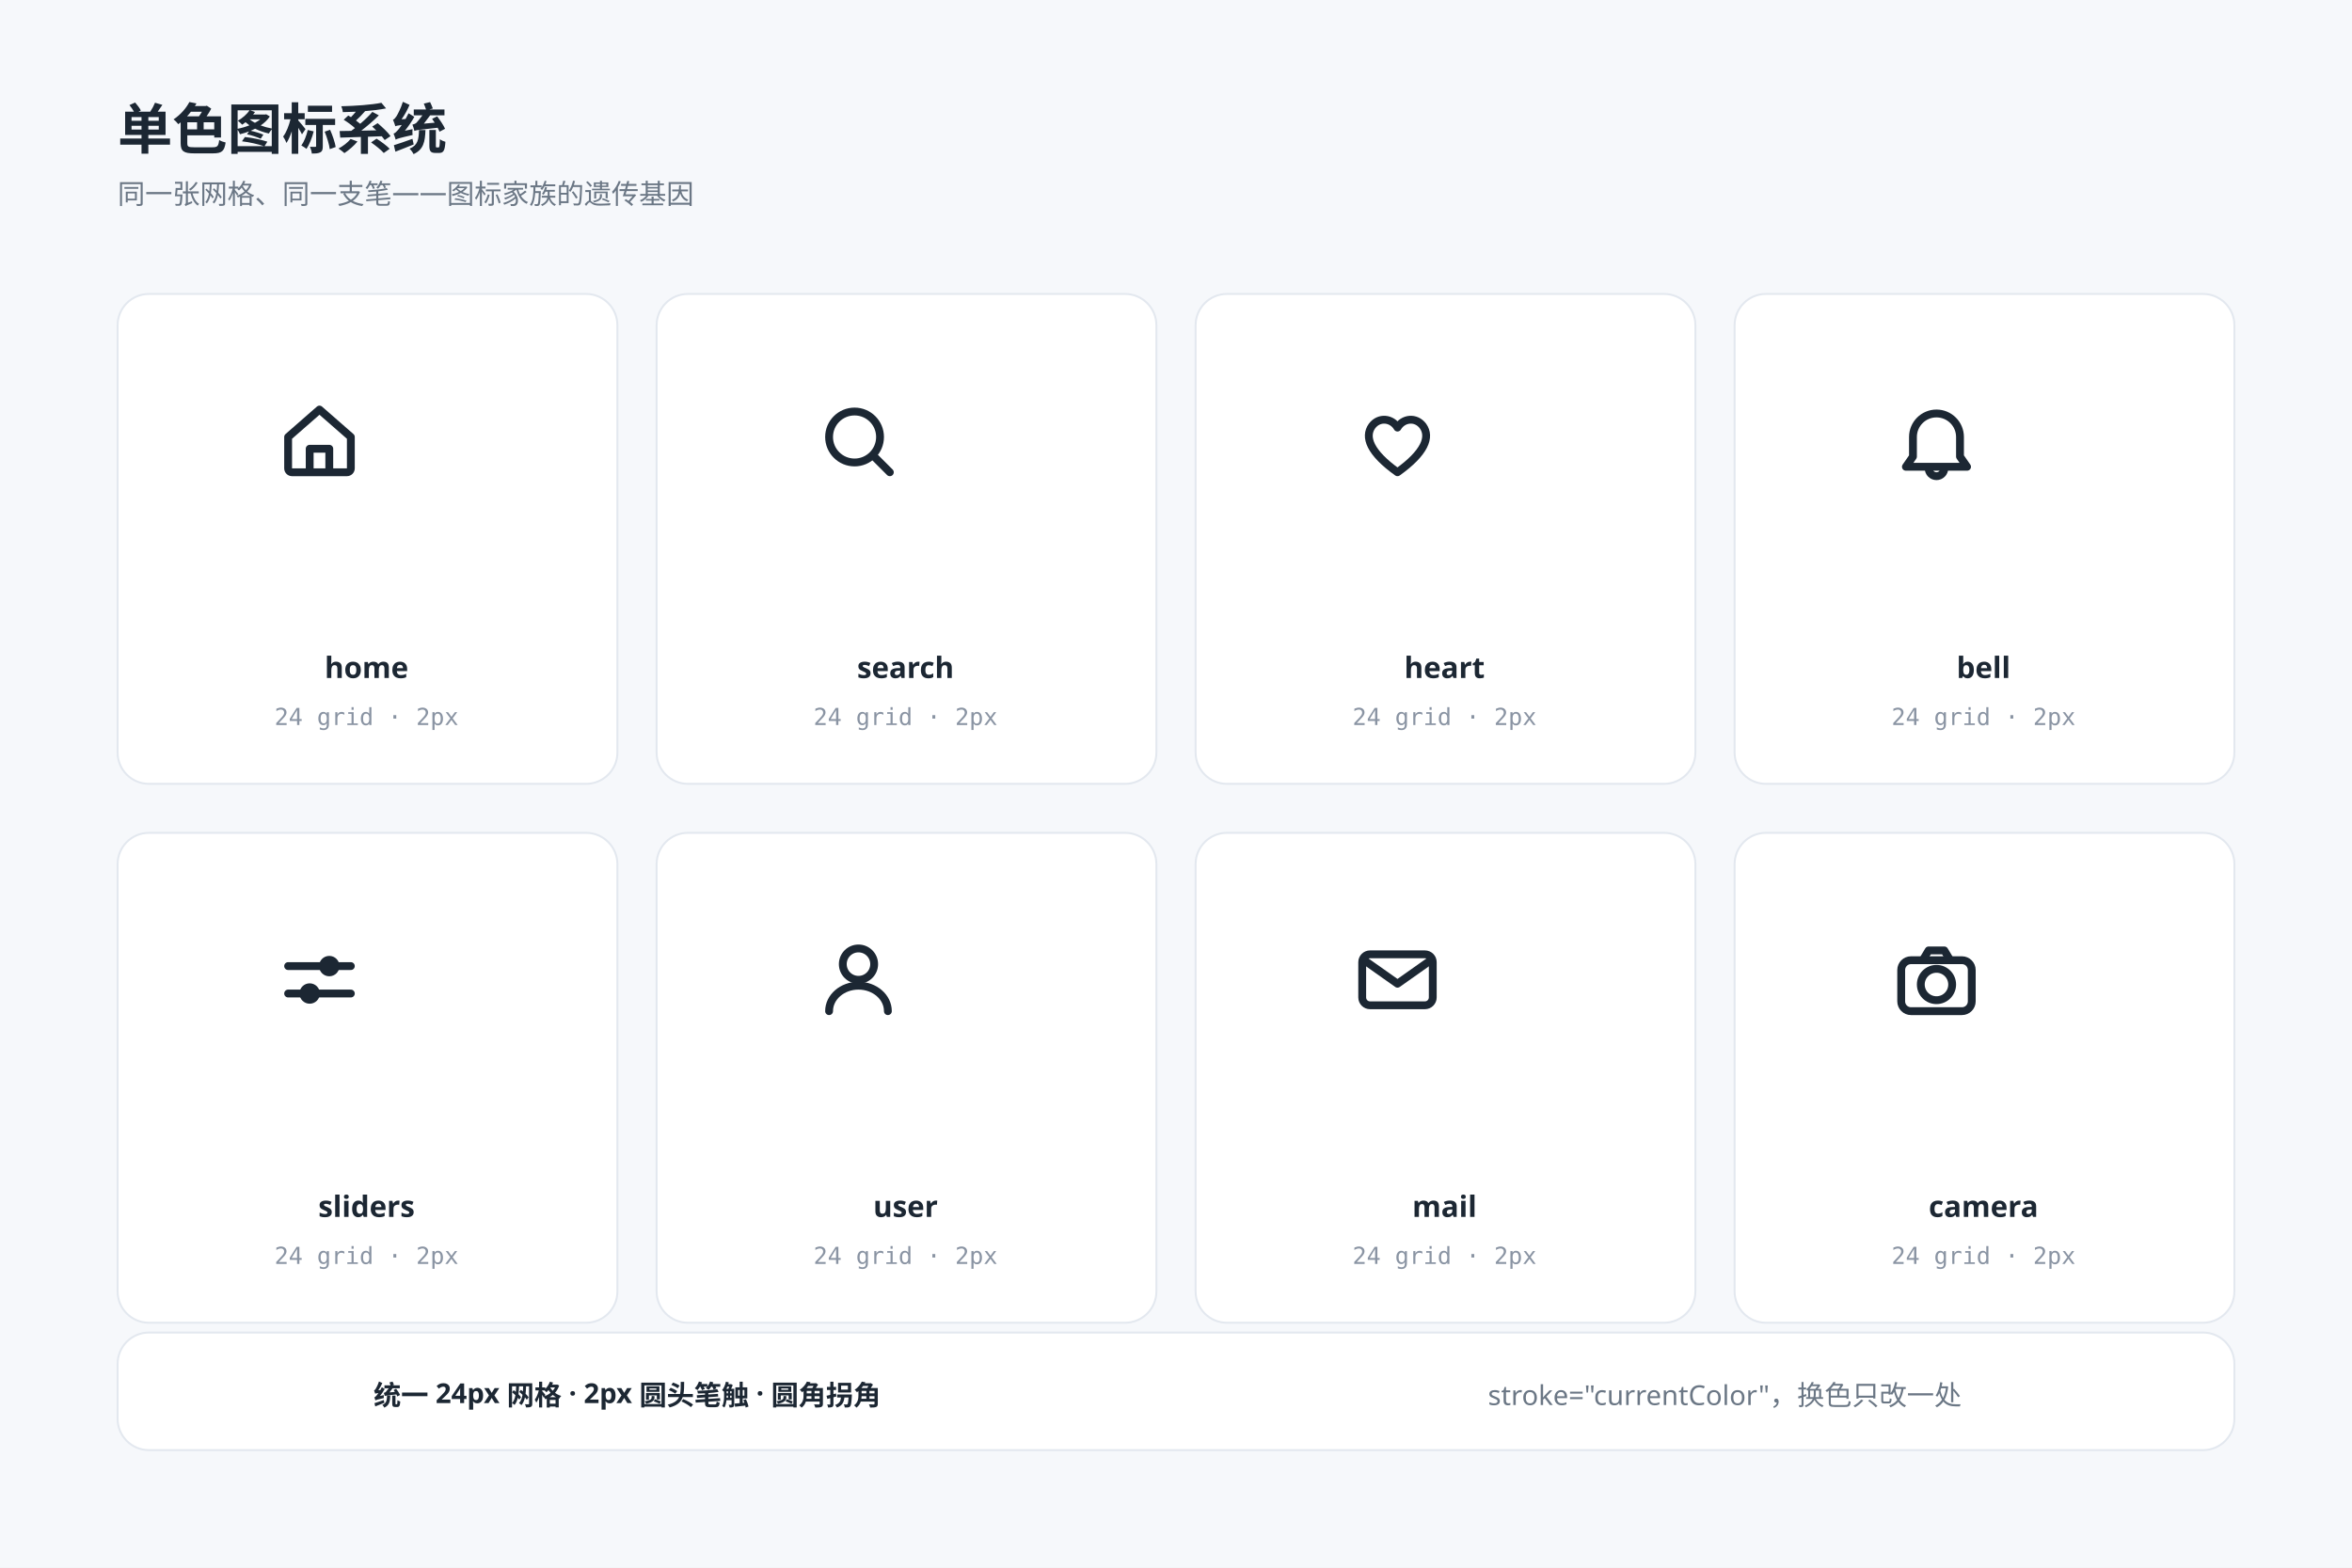
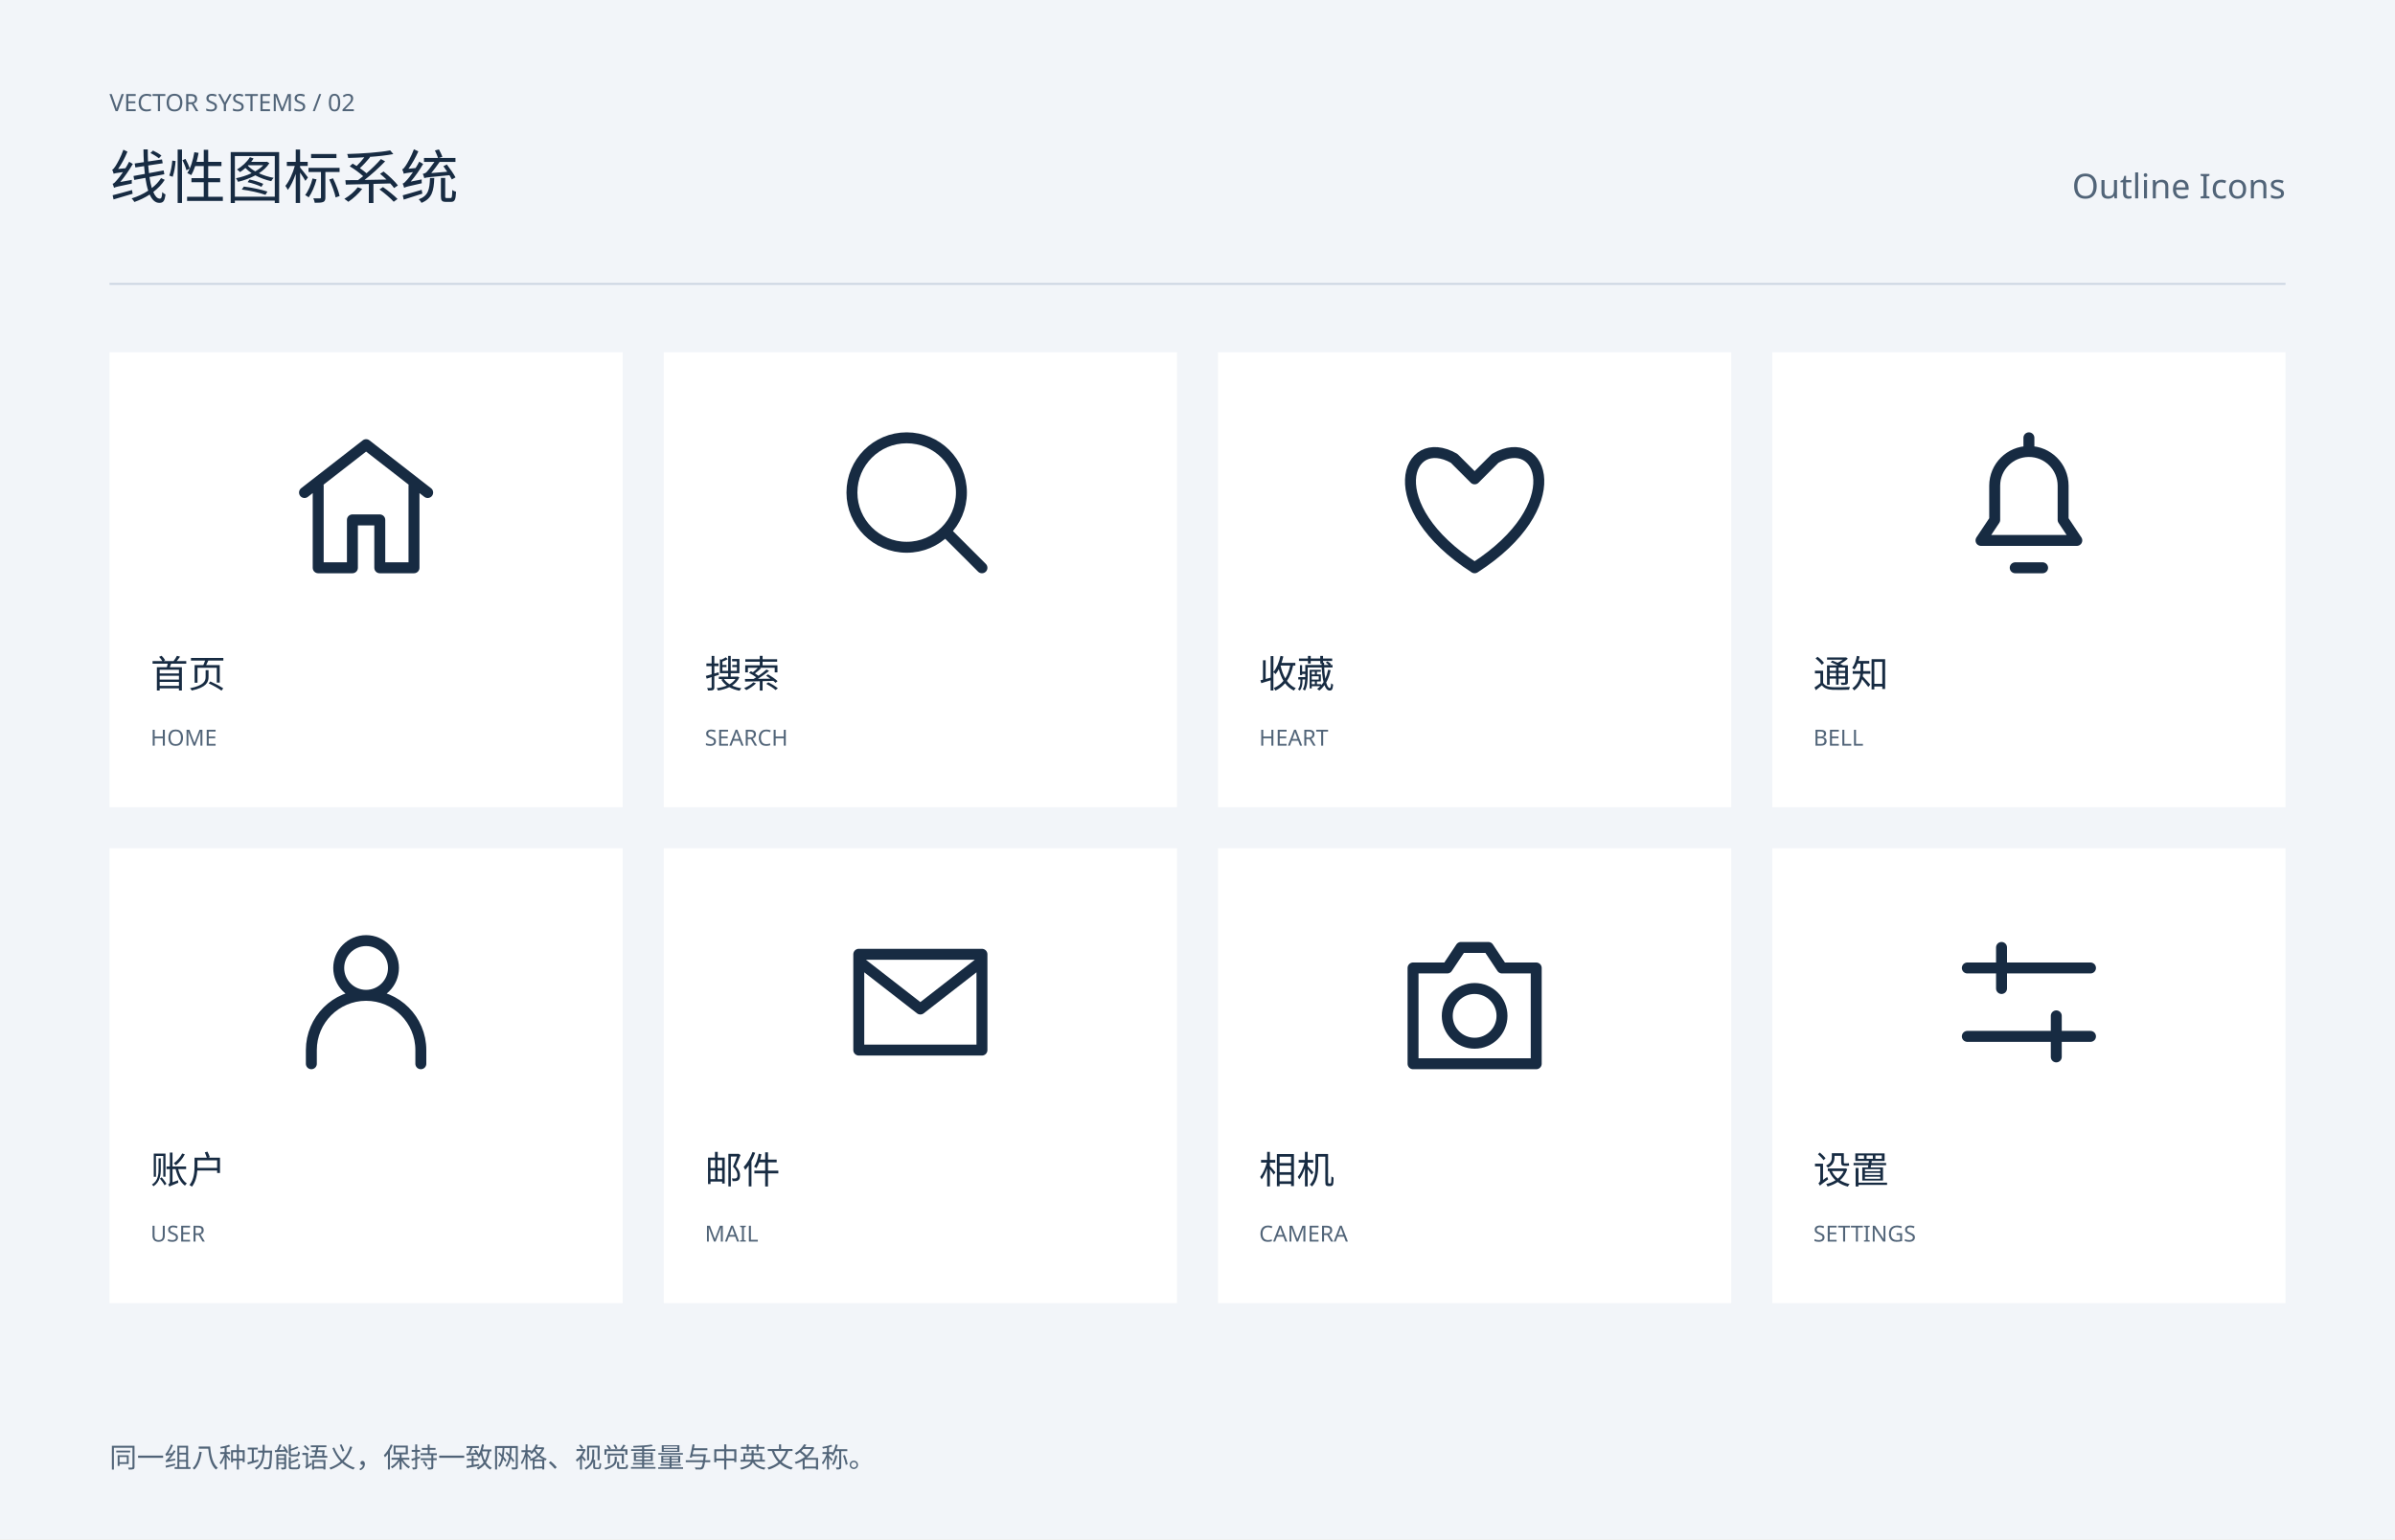
- <svg xmlns="http://www.w3.org/2000/svg" width="1200" height="800" viewBox="0 0 1200 800" font-family="PingFang SC, Hiragino Sans GB, Microsoft YaHei, sans-serif">
-   <rect width="1200" height="800" fill="#f6f8fb" />
-   <text x="60" y="76" font-size="28" font-weight="700" fill="#1c2733">单色图标系统</text>
-   <text x="60" y="104" font-size="14" fill="#6b7785">同一张网格、同一支笔——图标家族的遗传基因</text>
-   <g>
-     <rect x="60" y="150" width="255" height="250" rx="16" fill="#ffffff" stroke="#e3e8ef" />
-     <g transform="translate(139, 201) scale(2)" fill="none" stroke="#1c2733" stroke-width="2" stroke-linecap="round" stroke-linejoin="round">
-       <path d="M 4 11 L 12 4 L 20 11 V 19 a 1 1 0 0 1 -1 1 H 5 a 1 1 0 0 1 -1 -1 Z M 9.5 20 V 14 h 5 v 6" />
-     </g>
-     <text x="187" y="346" font-size="15" fill="#1c2733" text-anchor="middle" font-weight="600">home</text>
-     <text x="187" y="370" font-size="12" fill="#8a94a3" text-anchor="middle" font-family="SFMono-Regular, Menlo, monospace">24 grid · 2px</text>
-   </g>
-   <g>
-     <rect x="335" y="150" width="255" height="250" rx="16" fill="#ffffff" stroke="#e3e8ef" />
-     <g transform="translate(414, 201) scale(2)" fill="none" stroke="#1c2733" stroke-width="2" stroke-linecap="round" stroke-linejoin="round">
-       <circle cx="11" cy="11" r="6.5" />
-       <line x1="15.8" y1="15.8" x2="20" y2="20" />
-     </g>
-     <text x="462" y="346" font-size="15" fill="#1c2733" text-anchor="middle" font-weight="600">search</text>
-     <text x="462" y="370" font-size="12" fill="#8a94a3" text-anchor="middle" font-family="SFMono-Regular, Menlo, monospace">24 grid · 2px</text>
-   </g>
-   <g>
-     <rect x="610" y="150" width="255" height="250" rx="16" fill="#ffffff" stroke="#e3e8ef" />
-     <g transform="translate(689, 201) scale(2)" fill="none" stroke="#1c2733" stroke-width="2" stroke-linecap="round" stroke-linejoin="round">
-       <path d="M 12 20 C 5 15 3.5 11 5.5 8.2 C 7.3 5.8 10.6 6.2 12 8.6 C 13.4 6.2 16.7 5.8 18.5 8.2 C 20.5 11 19 15 12 20 Z" />
-     </g>
-     <text x="737" y="346" font-size="15" fill="#1c2733" text-anchor="middle" font-weight="600">heart</text>
-     <text x="737" y="370" font-size="12" fill="#8a94a3" text-anchor="middle" font-family="SFMono-Regular, Menlo, monospace">24 grid · 2px</text>
-   </g>
-   <g>
-     <rect x="885" y="150" width="255" height="250" rx="16" fill="#ffffff" stroke="#e3e8ef" />
-     <g transform="translate(964, 201) scale(2)" fill="none" stroke="#1c2733" stroke-width="2" stroke-linecap="round" stroke-linejoin="round">
-       <path d="M 6 16 V 11 a 6 6 0 0 1 12 0 v 5 l 1.8 2.6 H 4.2 Z M 10 19 a 2 2 0 0 0 4 0" />
-     </g>
-     <text x="1012" y="346" font-size="15" fill="#1c2733" text-anchor="middle" font-weight="600">bell</text>
-     <text x="1012" y="370" font-size="12" fill="#8a94a3" text-anchor="middle" font-family="SFMono-Regular, Menlo, monospace">24 grid · 2px</text>
-   </g>
-   <g>
-     <rect x="60" y="425" width="255" height="250" rx="16" fill="#ffffff" stroke="#e3e8ef" />
-     <g transform="translate(139, 476) scale(2)" fill="none" stroke="#1c2733" stroke-width="2" stroke-linecap="round" stroke-linejoin="round">
-       <line x1="4" y1="8.5" x2="20" y2="8.5" />
-       <circle cx="14.5" cy="8.5" r="2.6" fill="#1c2733" stroke="none" />
-       <line x1="4" y1="15.5" x2="20" y2="15.5" />
-       <circle cx="9.5" cy="15.5" r="2.6" fill="#1c2733" stroke="none" />
-     </g>
-     <text x="187" y="621" font-size="15" fill="#1c2733" text-anchor="middle" font-weight="600">sliders</text>
-     <text x="187" y="645" font-size="12" fill="#8a94a3" text-anchor="middle" font-family="SFMono-Regular, Menlo, monospace">24 grid · 2px</text>
-   </g>
-   <g>
-     <rect x="335" y="425" width="255" height="250" rx="16" fill="#ffffff" stroke="#e3e8ef" />
-     <g transform="translate(414, 476) scale(2)" fill="none" stroke="#1c2733" stroke-width="2" stroke-linecap="round" stroke-linejoin="round">
-       <circle cx="12" cy="8" r="4" />
-       <path d="M 4.5 20 a 7.5 6.5 0 0 1 15 0" />
-     </g>
-     <text x="462" y="621" font-size="15" fill="#1c2733" text-anchor="middle" font-weight="600">user</text>
-     <text x="462" y="645" font-size="12" fill="#8a94a3" text-anchor="middle" font-family="SFMono-Regular, Menlo, monospace">24 grid · 2px</text>
-   </g>
-   <g>
-     <rect x="610" y="425" width="255" height="250" rx="16" fill="#ffffff" stroke="#e3e8ef" />
-     <g transform="translate(689, 476) scale(2)" fill="none" stroke="#1c2733" stroke-width="2" stroke-linecap="round" stroke-linejoin="round">
-       <rect x="3" y="5.5" width="18" height="13" rx="2" />
-       <path d="M 3.5 7 L 12 13 L 20.5 7" />
-     </g>
-     <text x="737" y="621" font-size="15" fill="#1c2733" text-anchor="middle" font-weight="600">mail</text>
-     <text x="737" y="645" font-size="12" fill="#8a94a3" text-anchor="middle" font-family="SFMono-Regular, Menlo, monospace">24 grid · 2px</text>
-   </g>
-   <g>
-     <rect x="885" y="425" width="255" height="250" rx="16" fill="#ffffff" stroke="#e3e8ef" />
-     <g transform="translate(964, 476) scale(2)" fill="none" stroke="#1c2733" stroke-width="2" stroke-linecap="round" stroke-linejoin="round">
-       <rect x="3" y="7" width="18" height="13" rx="2.5" />
-       <path d="M 8.5 7 L 10 4.5 h 4 L 15.5 7" />
-       <circle cx="12" cy="13.2" r="4" />
-     </g>
-     <text x="1012" y="621" font-size="15" fill="#1c2733" text-anchor="middle" font-weight="600">camera</text>
-     <text x="1012" y="645" font-size="12" fill="#8a94a3" text-anchor="middle" font-family="SFMono-Regular, Menlo, monospace">24 grid · 2px</text>
-   </g>
-   <g>
-     <rect x="60" y="680" width="1080" height="60" rx="16" fill="#ffffff" stroke="#e3e8ef" />
-     <text x="320" y="717" font-size="14" fill="#1c2733" text-anchor="middle" font-weight="600">统一 24px 网格 · 2px 圆头笔触 · 圆角拐角</text>
-     <text x="880" y="717" font-size="14" fill="#6b7785" text-anchor="middle">stroke="currentColor"，换色只改一处</text>
-   </g>
+ <svg xmlns="http://www.w3.org/2000/svg" width="1400" height="900" viewBox="0 0 1400 900" role="img" aria-labelledby="title desc" font-family="PingFang SC, Microsoft YaHei, sans-serif">
+   <rect width="1400" height="900" fill="#f2f5f9" />
+   <path d="M64 166h1272" stroke="#c8d2df" />
+   <text x="64" y="65" font-size="14" fill="#516478" text-anchor="start">VECTOR SYSTEMS / 02</text>
+   <text x="64" y="116" font-size="34" fill="#172b42" text-anchor="start">线性图标系统</text>
+   <text x="1336" y="116" font-size="20" fill="#516478" text-anchor="end">Outline Icons</text>
+   <defs>
+     <symbol id="home" viewBox="0 0 24 24">
+       <path d="M3 10 12 3 21 10 M5 9v12h5v-7h4v7h5V9" />
+     </symbol>
+     <symbol id="search" viewBox="0 0 24 24">
+       <path d="M16 16l5 5 M18 10a8 8 0 1 1-16 0 8 8 0 0 1 16 0" />
+     </symbol>
+     <symbol id="heart" viewBox="0 0 24 24">
+       <path d="M12 21C-2 12 2 1 9 5l3 3 3-3c7-4 11 7-3 16Z" />
+     </symbol>
+     <symbol id="bell" viewBox="0 0 24 24">
+       <path d="M5 17h14l-2-3V9a5 5 0 0 0-10 0v5Z M10 21h4 M12 2v2" />
+     </symbol>
+     <symbol id="user" viewBox="0 0 24 24">
+       <path d="M16 7a4 4 0 1 1-8 0 4 4 0 0 1 8 0 M4 21v-2a8 8 0 0 1 16 0v2" />
+     </symbol>
+     <symbol id="mail" viewBox="0 0 24 24">
+       <path d="M3 5h18v14H3Z M3 6l9 7 9-7" />
+     </symbol>
+     <symbol id="camera" viewBox="0 0 24 24">
+       <path d="M3 7h5l2-3h4l2 3h5v14H3Z M16 14a4 4 0 1 1-8 0 4 4 0 0 1 8 0" />
+     </symbol>
+     <symbol id="settings" viewBox="0 0 24 24">
+       <path d="M3 7h18 M3 17h18 M8 4v6 M16 14v6" />
+     </symbol>
+     <symbol id="check" viewBox="0 0 24 24">
+       <path d="M5 12l5 5L20 6" />
+     </symbol>
+     <symbol id="close" viewBox="0 0 24 24">
+       <path d="M5 5l14 14 M19 5 5 19" />
+     </symbol>
+     <symbol id="warning" viewBox="0 0 24 24">
+       <path d="M12 3 22 21H2Z M12 9v5 M12 17v.2" />
+     </symbol>
+     <symbol id="info" viewBox="0 0 24 24">
+       <path d="M22 12a10 10 0 1 1-20 0 10 10 0 0 1 20 0 M12 11v6 M12 7v.2" />
+     </symbol>
+     <symbol id="clock" viewBox="0 0 24 24">
+       <path d="M22 12a10 10 0 1 1-20 0 10 10 0 0 1 20 0 M12 6v6l4 3" />
+     </symbol>
+     <symbol id="cloud" viewBox="0 0 24 24">
+       <path d="M7 19h11a4 4 0 0 0 1-8 7 7 0 0 0-13-3 5.5 5.5 0 0 0 1 11Z" />
+     </symbol>
+     <symbol id="chip" viewBox="0 0 24 24">
+       <path d="M6 6h12v12H6Z M9 9h6v6H9Z M9 2v4 M15 2v4 M9 18v4 M15 18v4 M2 9h4 M2 15h4 M18 9h4 M18 15h4" />
+     </symbol>
+     <symbol id="database" viewBox="0 0 24 24">
+       <path d="M3 6C3 1 21 1 21 6S3 11 3 6v12c0 5 18 5 18 0V6 M3 12c0 5 18 5 18 0" />
+     </symbol>
+     <symbol id="shield" viewBox="0 0 24 24">
+       <path d="M12 2 21 6v6c0 5-5 8-9 10-4-2-9-5-9-10V6Z M8 12l3 3 5-6" />
+     </symbol>
+     <symbol id="model" viewBox="0 0 24 24">
+       <path d="M12 2 22 8v9l-10 5-10-5V8Z M2 8l10 6 10-6 M12 14v8" />
+     </symbol>
+     <symbol id="network" viewBox="0 0 24 24">
+       <path d="M10 2h4v4h-4Z M2 18h4v4H2Z M18 18h4v4h-4Z M12 6v6 M4 18v-6h16v6" />
+     </symbol>
+     <symbol id="arrow" viewBox="0 0 24 24">
+       <path d="M3 12h18 M14 5l7 7-7 7" />
+     </symbol>
+     <symbol id="upload" viewBox="0 0 24 24">
+       <path d="M12 17V3 M5 10l7-7 7 7 M3 16v5h18v-5" />
+     </symbol>
+     <symbol id="download" viewBox="0 0 24 24">
+       <path d="M12 3v14 M5 10l7 7 7-7 M3 16v5h18v-5" />
+     </symbol>
+     <symbol id="external" viewBox="0 0 24 24">
+       <path d="M14 3h7v7 M21 3 11 13 M10 4H3v17h17v-7" />
+     </symbol>
+     <symbol id="file" viewBox="0 0 24 24">
+       <path d="M5 2h9l5 5v15H5Z M14 2v6h5" />
+     </symbol>
+     <symbol id="coffee" viewBox="0 0 24 24">
+       <path d="M3 8h13v8a5 5 0 0 1-10 0V8 M16 8h2a3 3 0 0 1 0 6h-2 M6 3v2 M10 2v3 M14 3v2 M3 22h15" />
+     </symbol>
+     <symbol id="lift" viewBox="0 0 24 24">
+       <path d="M3 2h18v20H3Z M8 8l4-4 4 4 M8 16l4 4 4-4" />
+     </symbol>
+     <symbol id="exit" viewBox="0 0 24 24">
+       <path d="M11 3H3v18h8 M9 12h13 M17 7l5 5-5 5" />
+     </symbol>
+     <symbol id="accessible" viewBox="0 0 24 24">
+       <path d="M10 5a2 2 0 1 1 0-4 2 2 0 0 1 0 4 M10 7v7h7l4 7 M10 10h7 M7 10a6 6 0 1 0 8 8" />
+     </symbol>
+     <symbol id="parking" viewBox="0 0 24 24">
+       <path d="M7 22V2h7a6 6 0 0 1 0 12H7" />
+     </symbol>
+     <symbol id="restroom" viewBox="0 0 24 24">
+       <path d="M6 5a2 2 0 1 1 0-4 2 2 0 0 1 0 4 M3 8h6v7H3Z M4 15v7 M8 15v7 M18 5a2 2 0 1 1 0-4 2 2 0 0 1 0 4 M18 8l-4 9h8Z M16 17v5 M20 17v5" />
+     </symbol>
+     <symbol id="solid-home" viewBox="0 0 24 24">
+       <path fill-rule="evenodd" d="M2 10 12 2 22 10h-3v12h-5v-8h-4v8H5V10Z" />
+     </symbol>
+     <symbol id="solid-search" viewBox="0 0 24 24">
+       <path fill-rule="evenodd" d="M10 2a8 8 0 1 0 5.6 13.7L21 21l2-2-5.3-5.4A8 8 0 0 0 10 2Z M10 5a5 5 0 1 1 0 10 5 5 0 0 1 0-10Z" />
+     </symbol>
+     <symbol id="solid-heart" viewBox="0 0 24 24">
+       <path fill-rule="evenodd" d="M12 21C-2 12 2 1 9 5l3 3 3-3c7-4 11 7-3 16Z" />
+     </symbol>
+     <symbol id="solid-bell" viewBox="0 0 24 24">
+       <path fill-rule="evenodd" d="M12 3a6 6 0 0 0-6 6v5l-3 4h18l-3-4V9a6 6 0 0 0-6-6Z M9 20a3 3 0 0 0 6 0Z" />
+     </symbol>
+     <symbol id="solid-user" viewBox="0 0 24 24">
+       <path fill-rule="evenodd" d="M12 2a5 5 0 1 0 0 10 5 5 0 0 0 0-10 M3 22v-2a9 7 0 0 1 18 0v2Z" />
+     </symbol>
+     <symbol id="solid-mail" viewBox="0 0 24 24">
+       <path fill-rule="evenodd" d="M2 5h20v15H2Z M4 7l8 6 8-6v3l-8 6-8-6Z" />
+     </symbol>
+     <symbol id="solid-camera" viewBox="0 0 24 24">
+       <path fill-rule="evenodd" d="M2 7h5l2-4h6l2 4h5v15H2Z M12 10a4 4 0 1 0 0 8 4 4 0 0 0 0-8Z" />
+     </symbol>
+     <symbol id="solid-settings" viewBox="0 0 24 24">
+       <path fill-rule="evenodd" d="M2 5H6V2h4v3h12v3H10v3H6V8H2Z M2 16h12v-3h4v3h4v3h-4v3h-4v-3H2Z" />
+     </symbol>
+   </defs>
+   <rect x="64" y="206" width="300" height="266" rx="0" fill="#fff" />
+   <use href="#home" x="166" y="248" width="96" height="96" color="#172b42" fill="none" stroke="currentColor" stroke-width="1.6" stroke-linecap="round" stroke-linejoin="round" />
+   <text x="88" y="402" font-size="22" fill="#172b42" text-anchor="start">首页</text>
+   <text x="88" y="436" font-size="13" fill="#516478" text-anchor="start">HOME</text>
+   <rect x="388" y="206" width="300" height="266" rx="0" fill="#fff" />
+   <use href="#search" x="490" y="248" width="96" height="96" color="#172b42" fill="none" stroke="currentColor" stroke-width="1.6" stroke-linecap="round" stroke-linejoin="round" />
+   <text x="412" y="402" font-size="22" fill="#172b42" text-anchor="start">搜索</text>
+   <text x="412" y="436" font-size="13" fill="#516478" text-anchor="start">SEARCH</text>
+   <rect x="712" y="206" width="300" height="266" rx="0" fill="#fff" />
+   <use href="#heart" x="814" y="248" width="96" height="96" color="#172b42" fill="none" stroke="currentColor" stroke-width="1.6" stroke-linecap="round" stroke-linejoin="round" />
+   <text x="736" y="402" font-size="22" fill="#172b42" text-anchor="start">收藏</text>
+   <text x="736" y="436" font-size="13" fill="#516478" text-anchor="start">HEART</text>
+   <rect x="1036" y="206" width="300" height="266" rx="0" fill="#fff" />
+   <use href="#bell" x="1138" y="248" width="96" height="96" color="#172b42" fill="none" stroke="currentColor" stroke-width="1.6" stroke-linecap="round" stroke-linejoin="round" />
+   <text x="1060" y="402" font-size="22" fill="#172b42" text-anchor="start">通知</text>
+   <text x="1060" y="436" font-size="13" fill="#516478" text-anchor="start">BELL</text>
+   <rect x="64" y="496" width="300" height="266" rx="0" fill="#fff" />
+   <use href="#user" x="166" y="538" width="96" height="96" color="#172b42" fill="none" stroke="currentColor" stroke-width="1.6" stroke-linecap="round" stroke-linejoin="round" />
+   <text x="88" y="692" font-size="22" fill="#172b42" text-anchor="start">账户</text>
+   <text x="88" y="726" font-size="13" fill="#516478" text-anchor="start">USER</text>
+   <rect x="388" y="496" width="300" height="266" rx="0" fill="#fff" />
+   <use href="#mail" x="490" y="538" width="96" height="96" color="#172b42" fill="none" stroke="currentColor" stroke-width="1.6" stroke-linecap="round" stroke-linejoin="round" />
+   <text x="412" y="692" font-size="22" fill="#172b42" text-anchor="start">邮件</text>
+   <text x="412" y="726" font-size="13" fill="#516478" text-anchor="start">MAIL</text>
+   <rect x="712" y="496" width="300" height="266" rx="0" fill="#fff" />
+   <use href="#camera" x="814" y="538" width="96" height="96" color="#172b42" fill="none" stroke="currentColor" stroke-width="1.6" stroke-linecap="round" stroke-linejoin="round" />
+   <text x="736" y="692" font-size="22" fill="#172b42" text-anchor="start">相机</text>
+   <text x="736" y="726" font-size="13" fill="#516478" text-anchor="start">CAMERA</text>
+   <rect x="1036" y="496" width="300" height="266" rx="0" fill="#fff" />
+   <use href="#settings" x="1138" y="538" width="96" height="96" color="#172b42" fill="none" stroke="currentColor" stroke-width="1.6" stroke-linecap="round" stroke-linejoin="round" />
+   <text x="1060" y="692" font-size="22" fill="#172b42" text-anchor="start">设置</text>
+   <text x="1060" y="726" font-size="13" fill="#516478" text-anchor="start">SETTINGS</text>
+   <text x="64" y="858" font-size="16" fill="#516478" text-anchor="start">同一组八种功能语义，保持一致网格、视觉重量与中英文名称。</text>
</svg>
